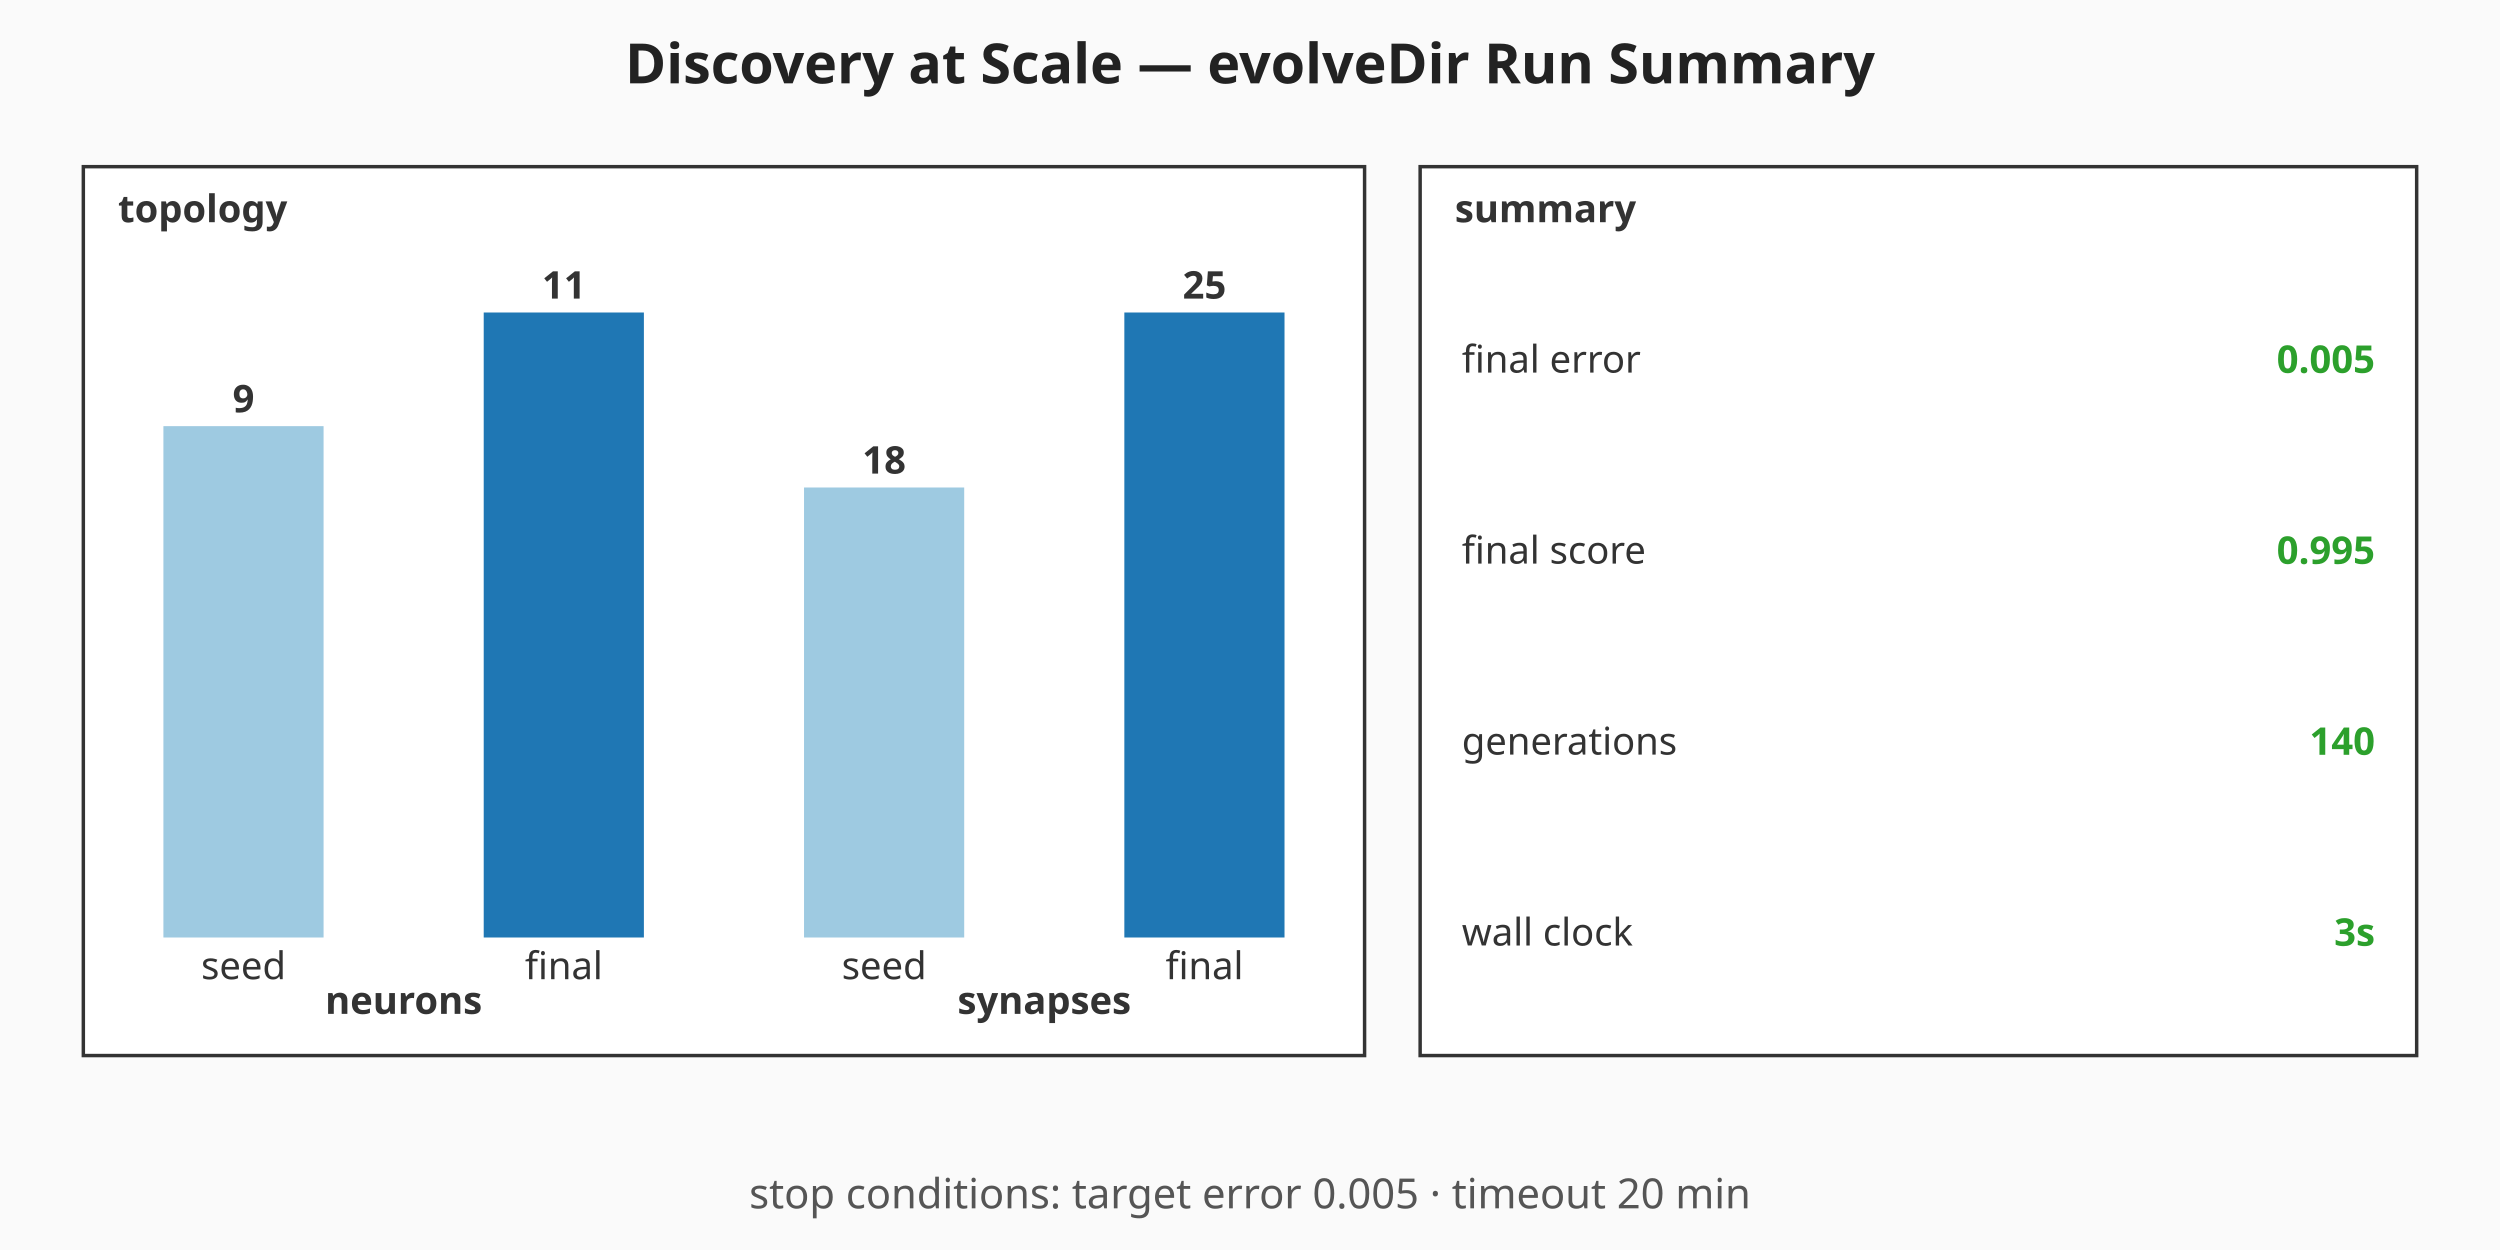
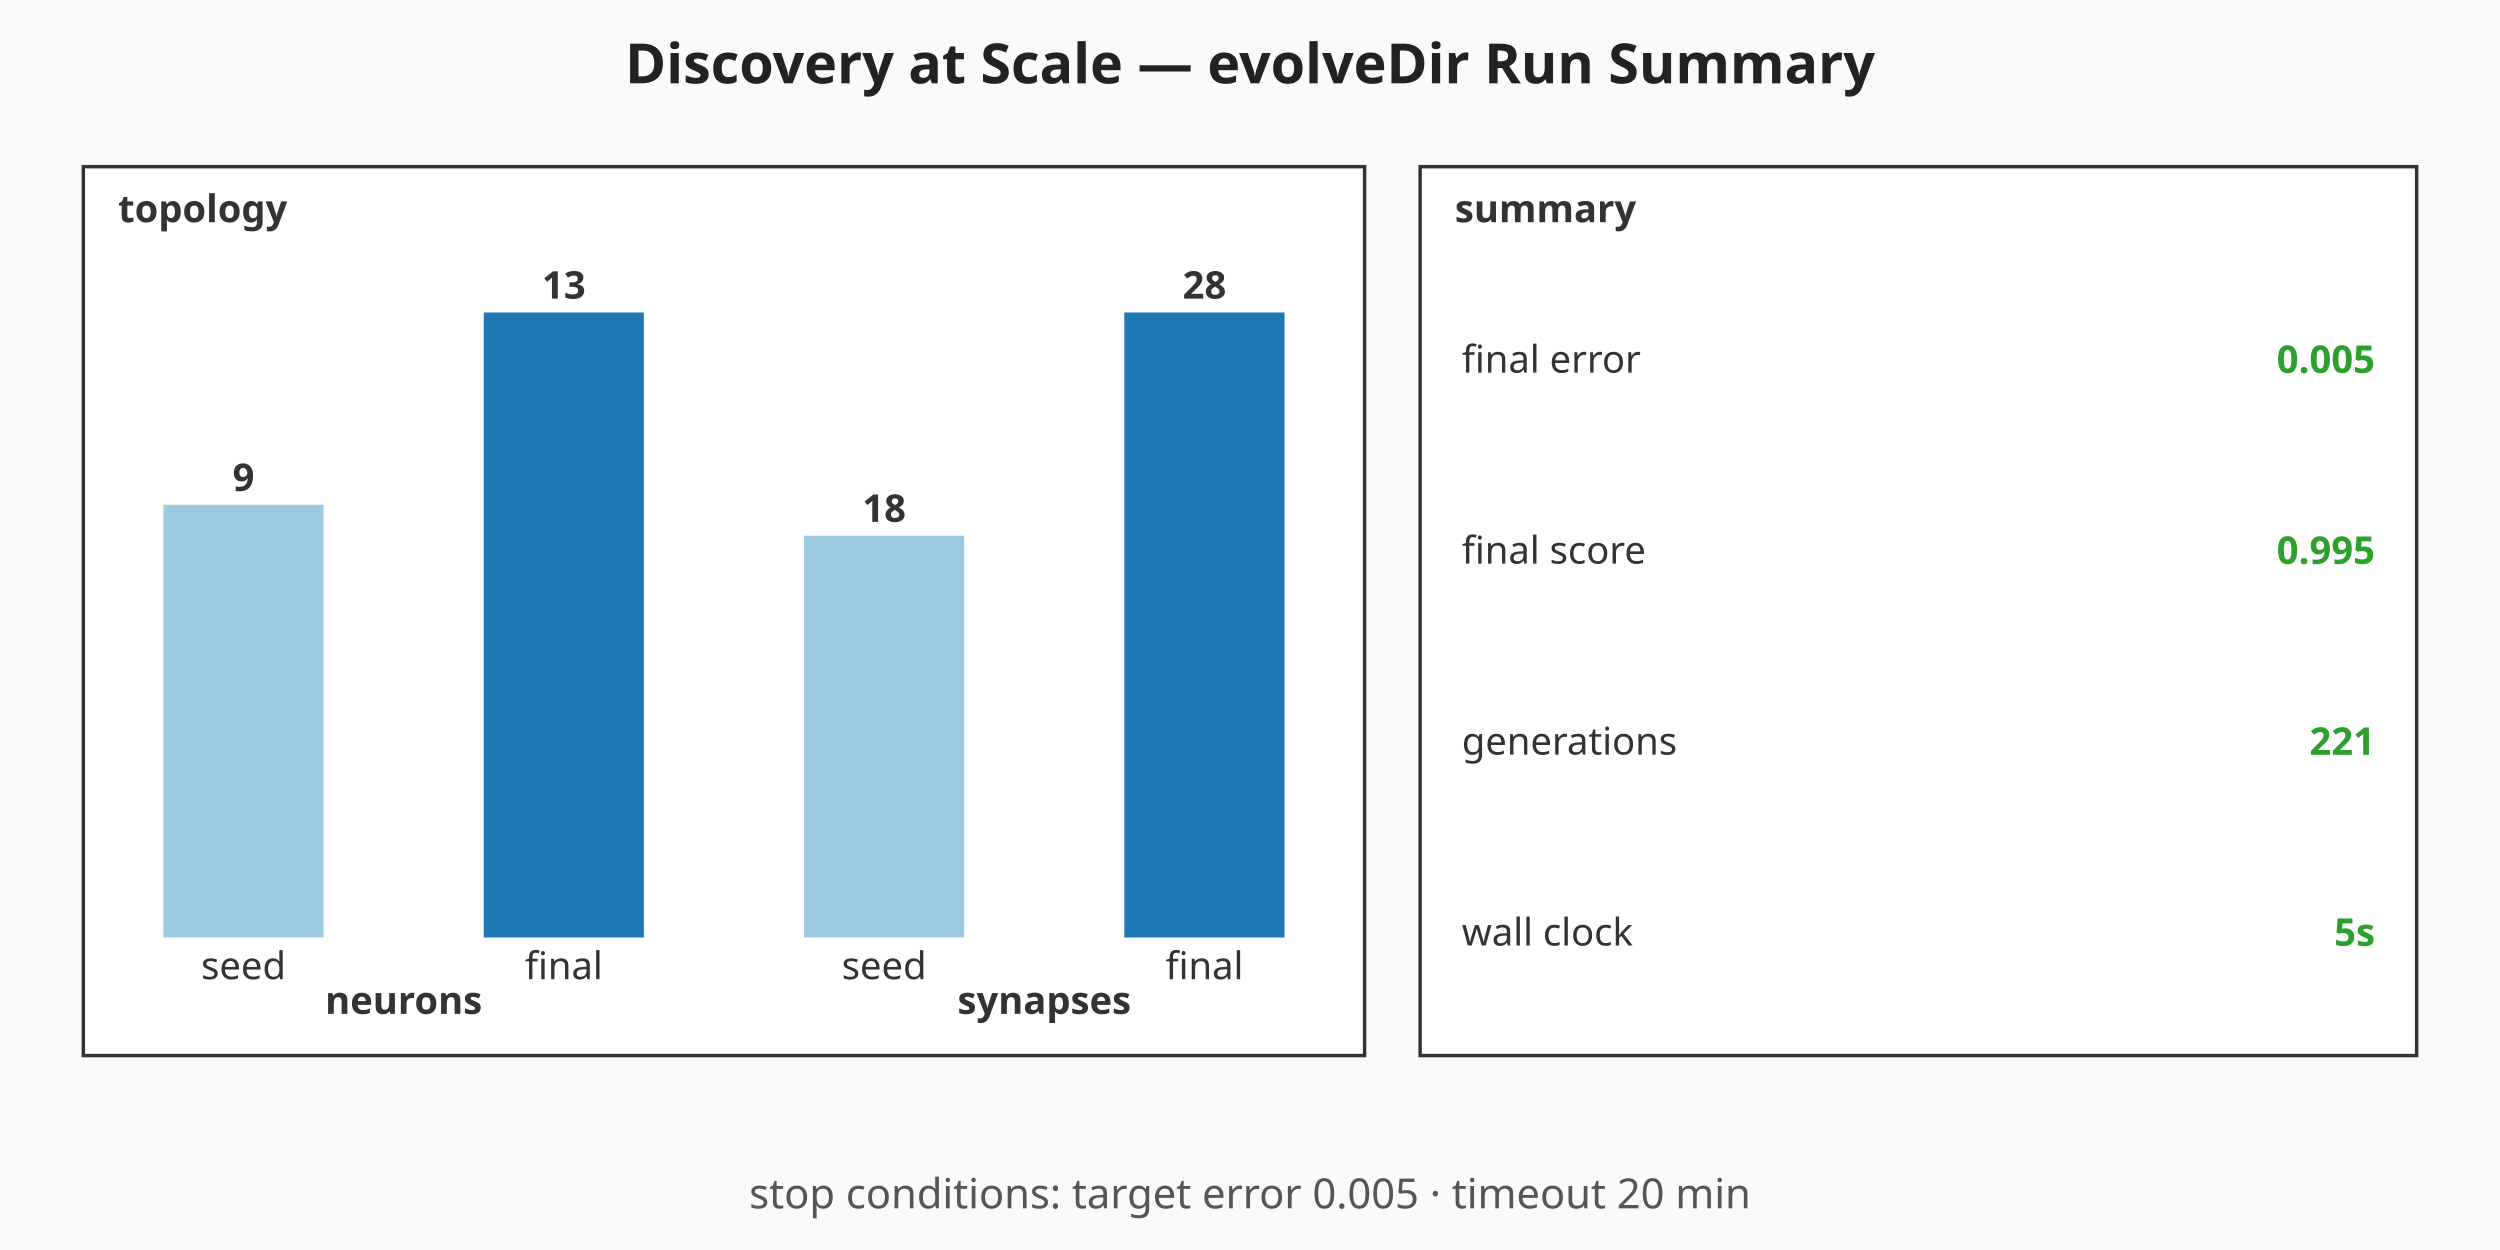
<svg xmlns="http://www.w3.org/2000/svg" viewBox="0 0 720 360" width="720" height="360" role="img" aria-label="Discovery at Scale — evolveDir Run Summary summary chart">
  <rect width="720" height="360" fill="#fafafa" />
  <text x="360" y="24" text-anchor="middle" font-family="sans-serif" font-size="16" font-weight="bold" fill="#222">Discovery at Scale — evolveDir Run Summary</text>
  <g class="topology" font-family="sans-serif" font-size="11" fill="#333">
    <rect x="24" y="48" width="369" height="256" fill="#ffffff" stroke="#333" stroke-width="1" />
    <text x="34" y="64" font-weight="bold">topology</text>
-     <rect class="topo-bar topo-bar-seed-neurons" x="47.06" y="122.73" width="46.13" height="147.27" fill="#9ecae1" />
-     <text x="70.13" y="118.73" text-anchor="middle" font-weight="bold">9</text>
+     <rect class="topo-bar topo-bar-seed-neurons" x="47.06" y="145.38" width="46.13" height="124.62" fill="#9ecae1" />
+     <text x="70.13" y="141.38" text-anchor="middle" font-weight="bold">9</text>
    <text x="70.13" y="282" text-anchor="middle">seed</text>
    <rect class="topo-bar topo-bar-final-neurons" x="139.31" y="90" width="46.13" height="180" fill="#1f77b4" />
-     <text x="162.38" y="86" text-anchor="middle" font-weight="bold">11</text>
+     <text x="162.38" y="86" text-anchor="middle" font-weight="bold">13</text>
    <text x="162.38" y="282" text-anchor="middle">final</text>
    <text x="116.25" y="292" text-anchor="middle" font-weight="bold">neurons</text>
-     <rect class="topo-bar topo-bar-seed-synapses" x="231.56" y="140.4" width="46.13" height="129.6" fill="#9ecae1" />
-     <text x="254.63" y="136.4" text-anchor="middle" font-weight="bold">18</text>
+     <rect class="topo-bar topo-bar-seed-synapses" x="231.56" y="154.29" width="46.13" height="115.71" fill="#9ecae1" />
+     <text x="254.63" y="150.29" text-anchor="middle" font-weight="bold">18</text>
    <text x="254.63" y="282" text-anchor="middle">seed</text>
    <rect class="topo-bar topo-bar-final-synapses" x="323.81" y="90" width="46.13" height="180" fill="#1f77b4" />
-     <text x="346.88" y="86" text-anchor="middle" font-weight="bold">25</text>
+     <text x="346.88" y="86" text-anchor="middle" font-weight="bold">28</text>
    <text x="346.88" y="282" text-anchor="middle">final</text>
    <text x="300.75" y="292" text-anchor="middle" font-weight="bold">synapses</text>
  </g>
  <g class="callouts" font-family="sans-serif" font-size="11" fill="#333">
    <rect x="409" y="48" width="287" height="256" fill="#ffffff" stroke="#333" stroke-width="1" />
    <text x="419" y="64" font-weight="bold">summary</text>
    <text class="callout-label" x="421" y="103.5" dominant-baseline="middle">final error</text>
    <text class="callout-value" x="684" y="103.5" text-anchor="end" dominant-baseline="middle" font-weight="bold" fill="#2ca02c">0.005</text>
    <text class="callout-label" x="421" y="158.5" dominant-baseline="middle">final score</text>
    <text class="callout-value" x="684" y="158.5" text-anchor="end" dominant-baseline="middle" font-weight="bold" fill="#2ca02c">0.995</text>
    <text class="callout-label" x="421" y="213.5" dominant-baseline="middle">generations</text>
-     <text class="callout-value" x="684" y="213.5" text-anchor="end" dominant-baseline="middle" font-weight="bold" fill="#2ca02c">140</text>
+     <text class="callout-value" x="684" y="213.5" text-anchor="end" dominant-baseline="middle" font-weight="bold" fill="#2ca02c">221</text>
    <text class="callout-label" x="421" y="268.5" dominant-baseline="middle">wall clock</text>
-     <text class="callout-value" x="684" y="268.5" text-anchor="end" dominant-baseline="middle" font-weight="bold" fill="#2ca02c">3s</text>
+     <text class="callout-value" x="684" y="268.5" text-anchor="end" dominant-baseline="middle" font-weight="bold" fill="#2ca02c">5s</text>
  </g>
  <g class="caption" font-family="sans-serif" font-size="12" fill="#555">
    <text x="360" y="348" text-anchor="middle">stop conditions: target error 0.005 · timeout 20 min</text>
  </g>
</svg>
